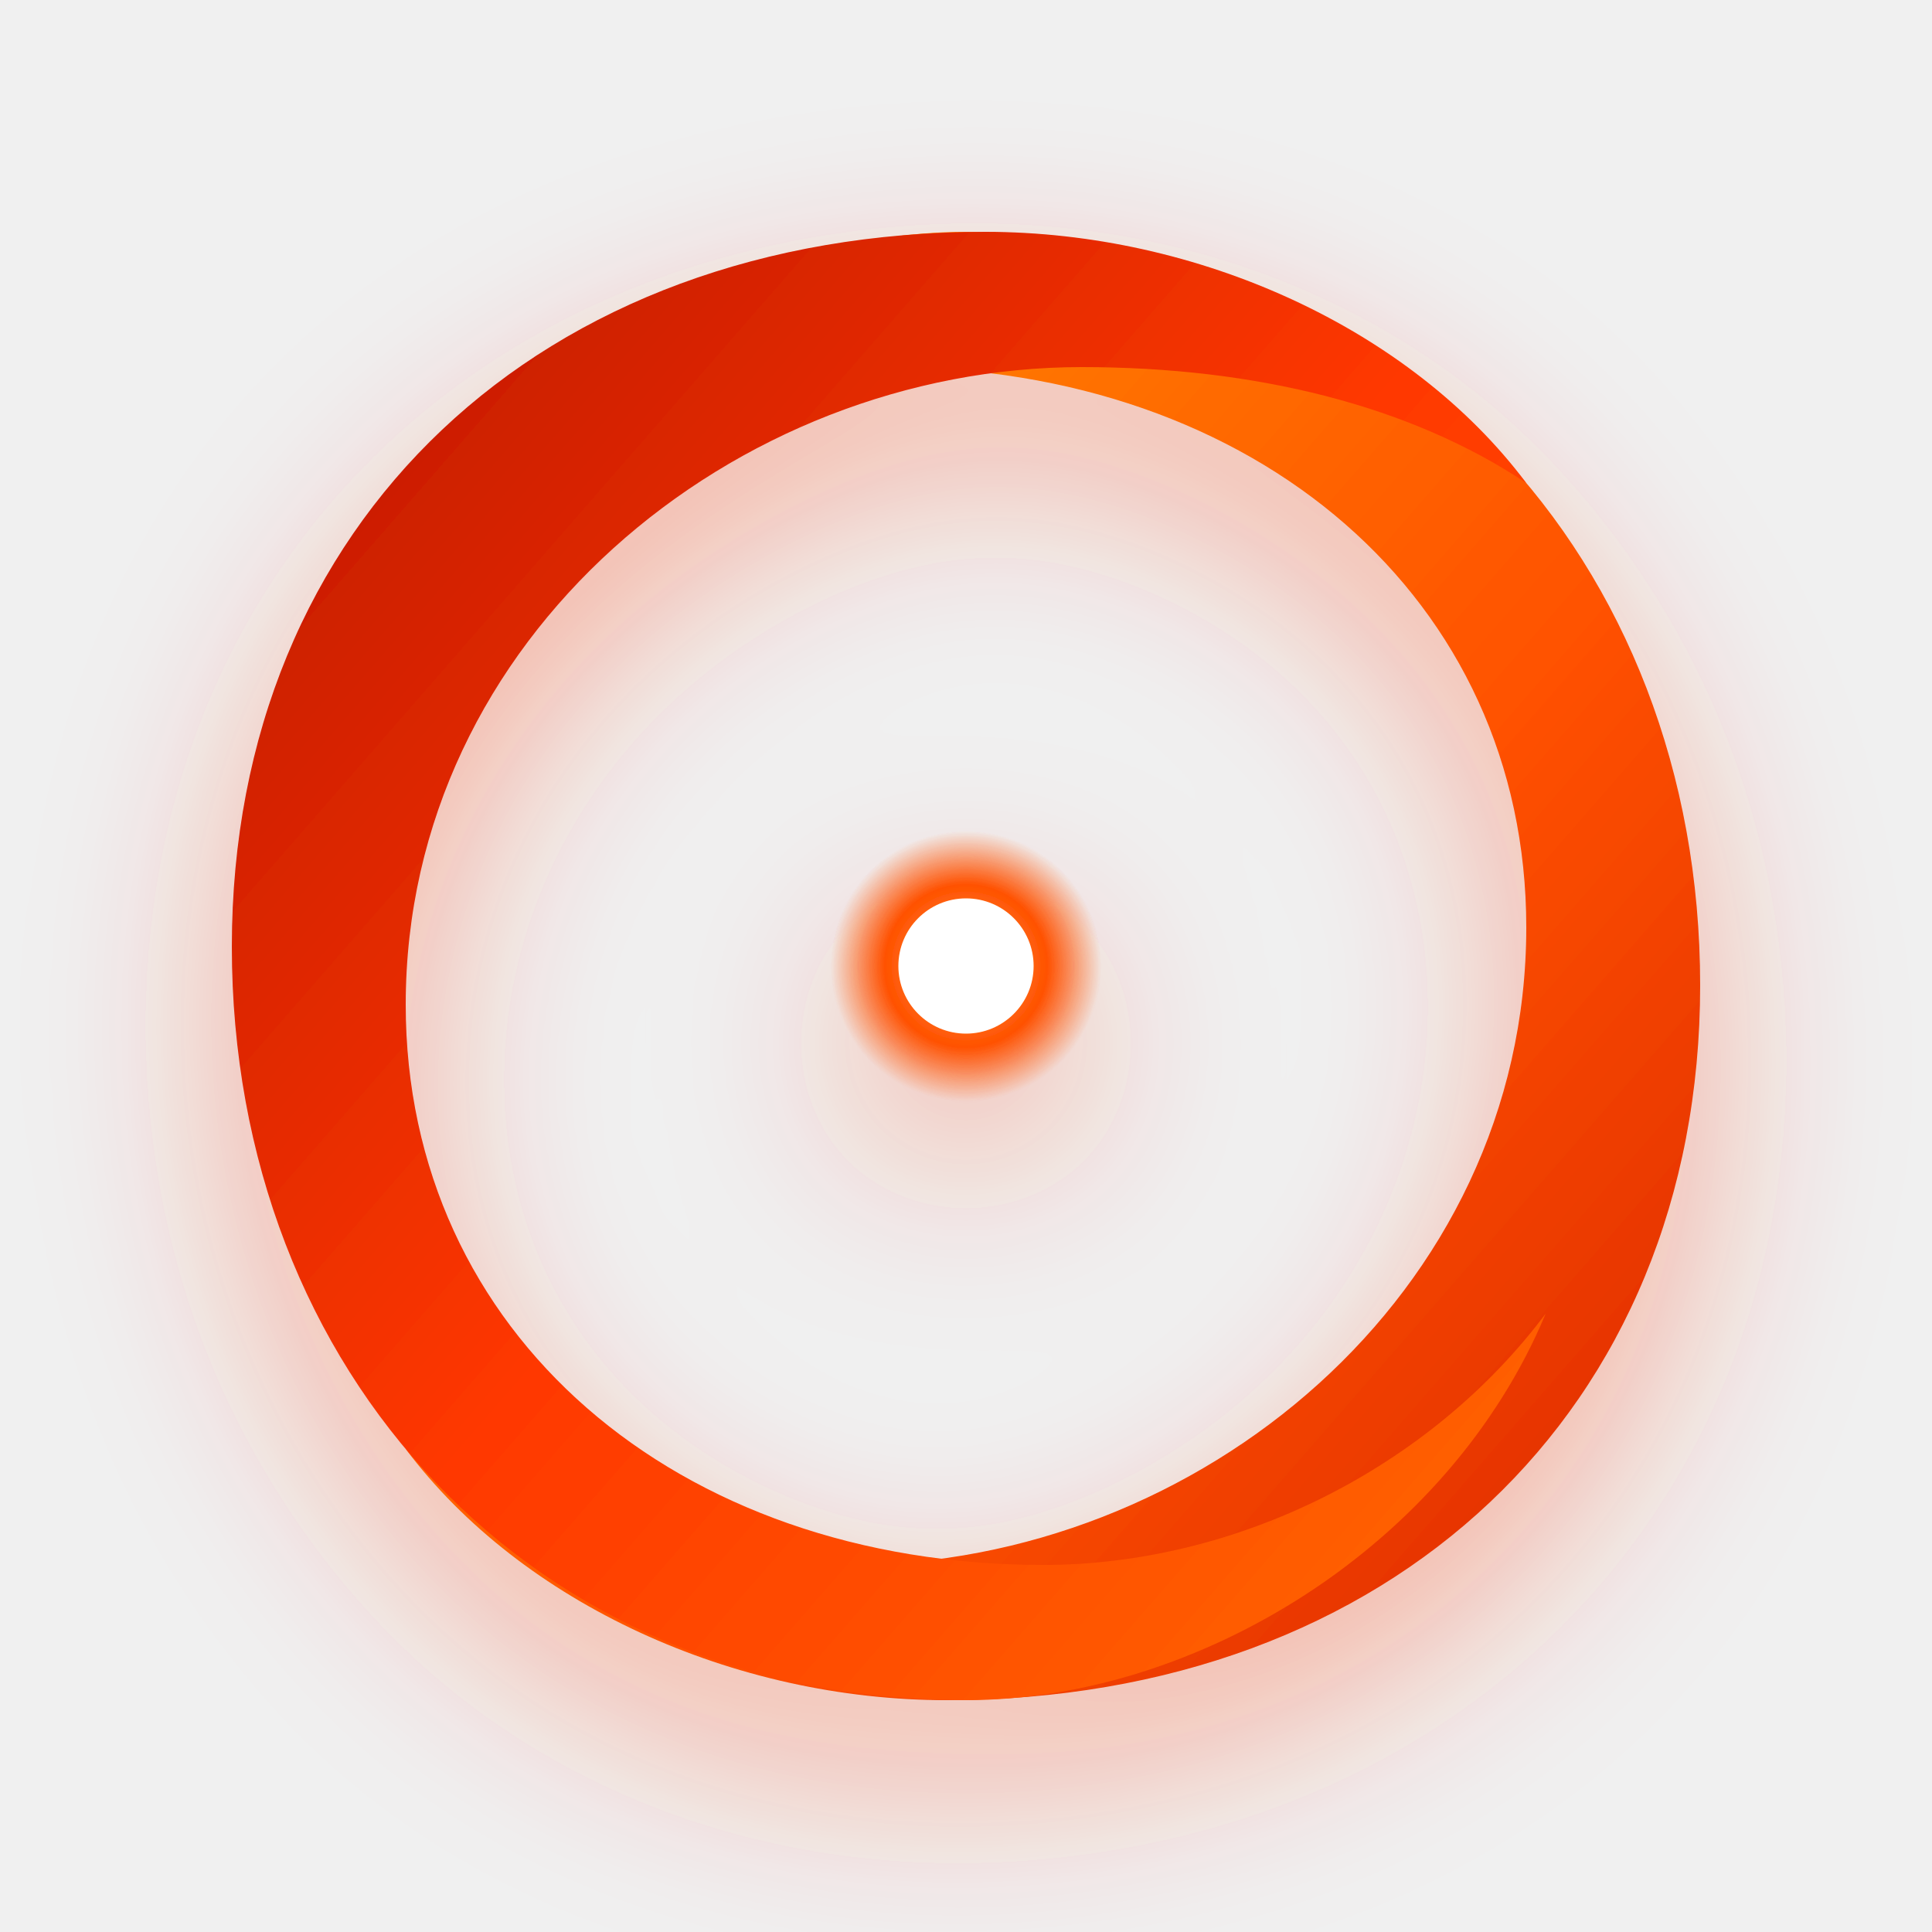
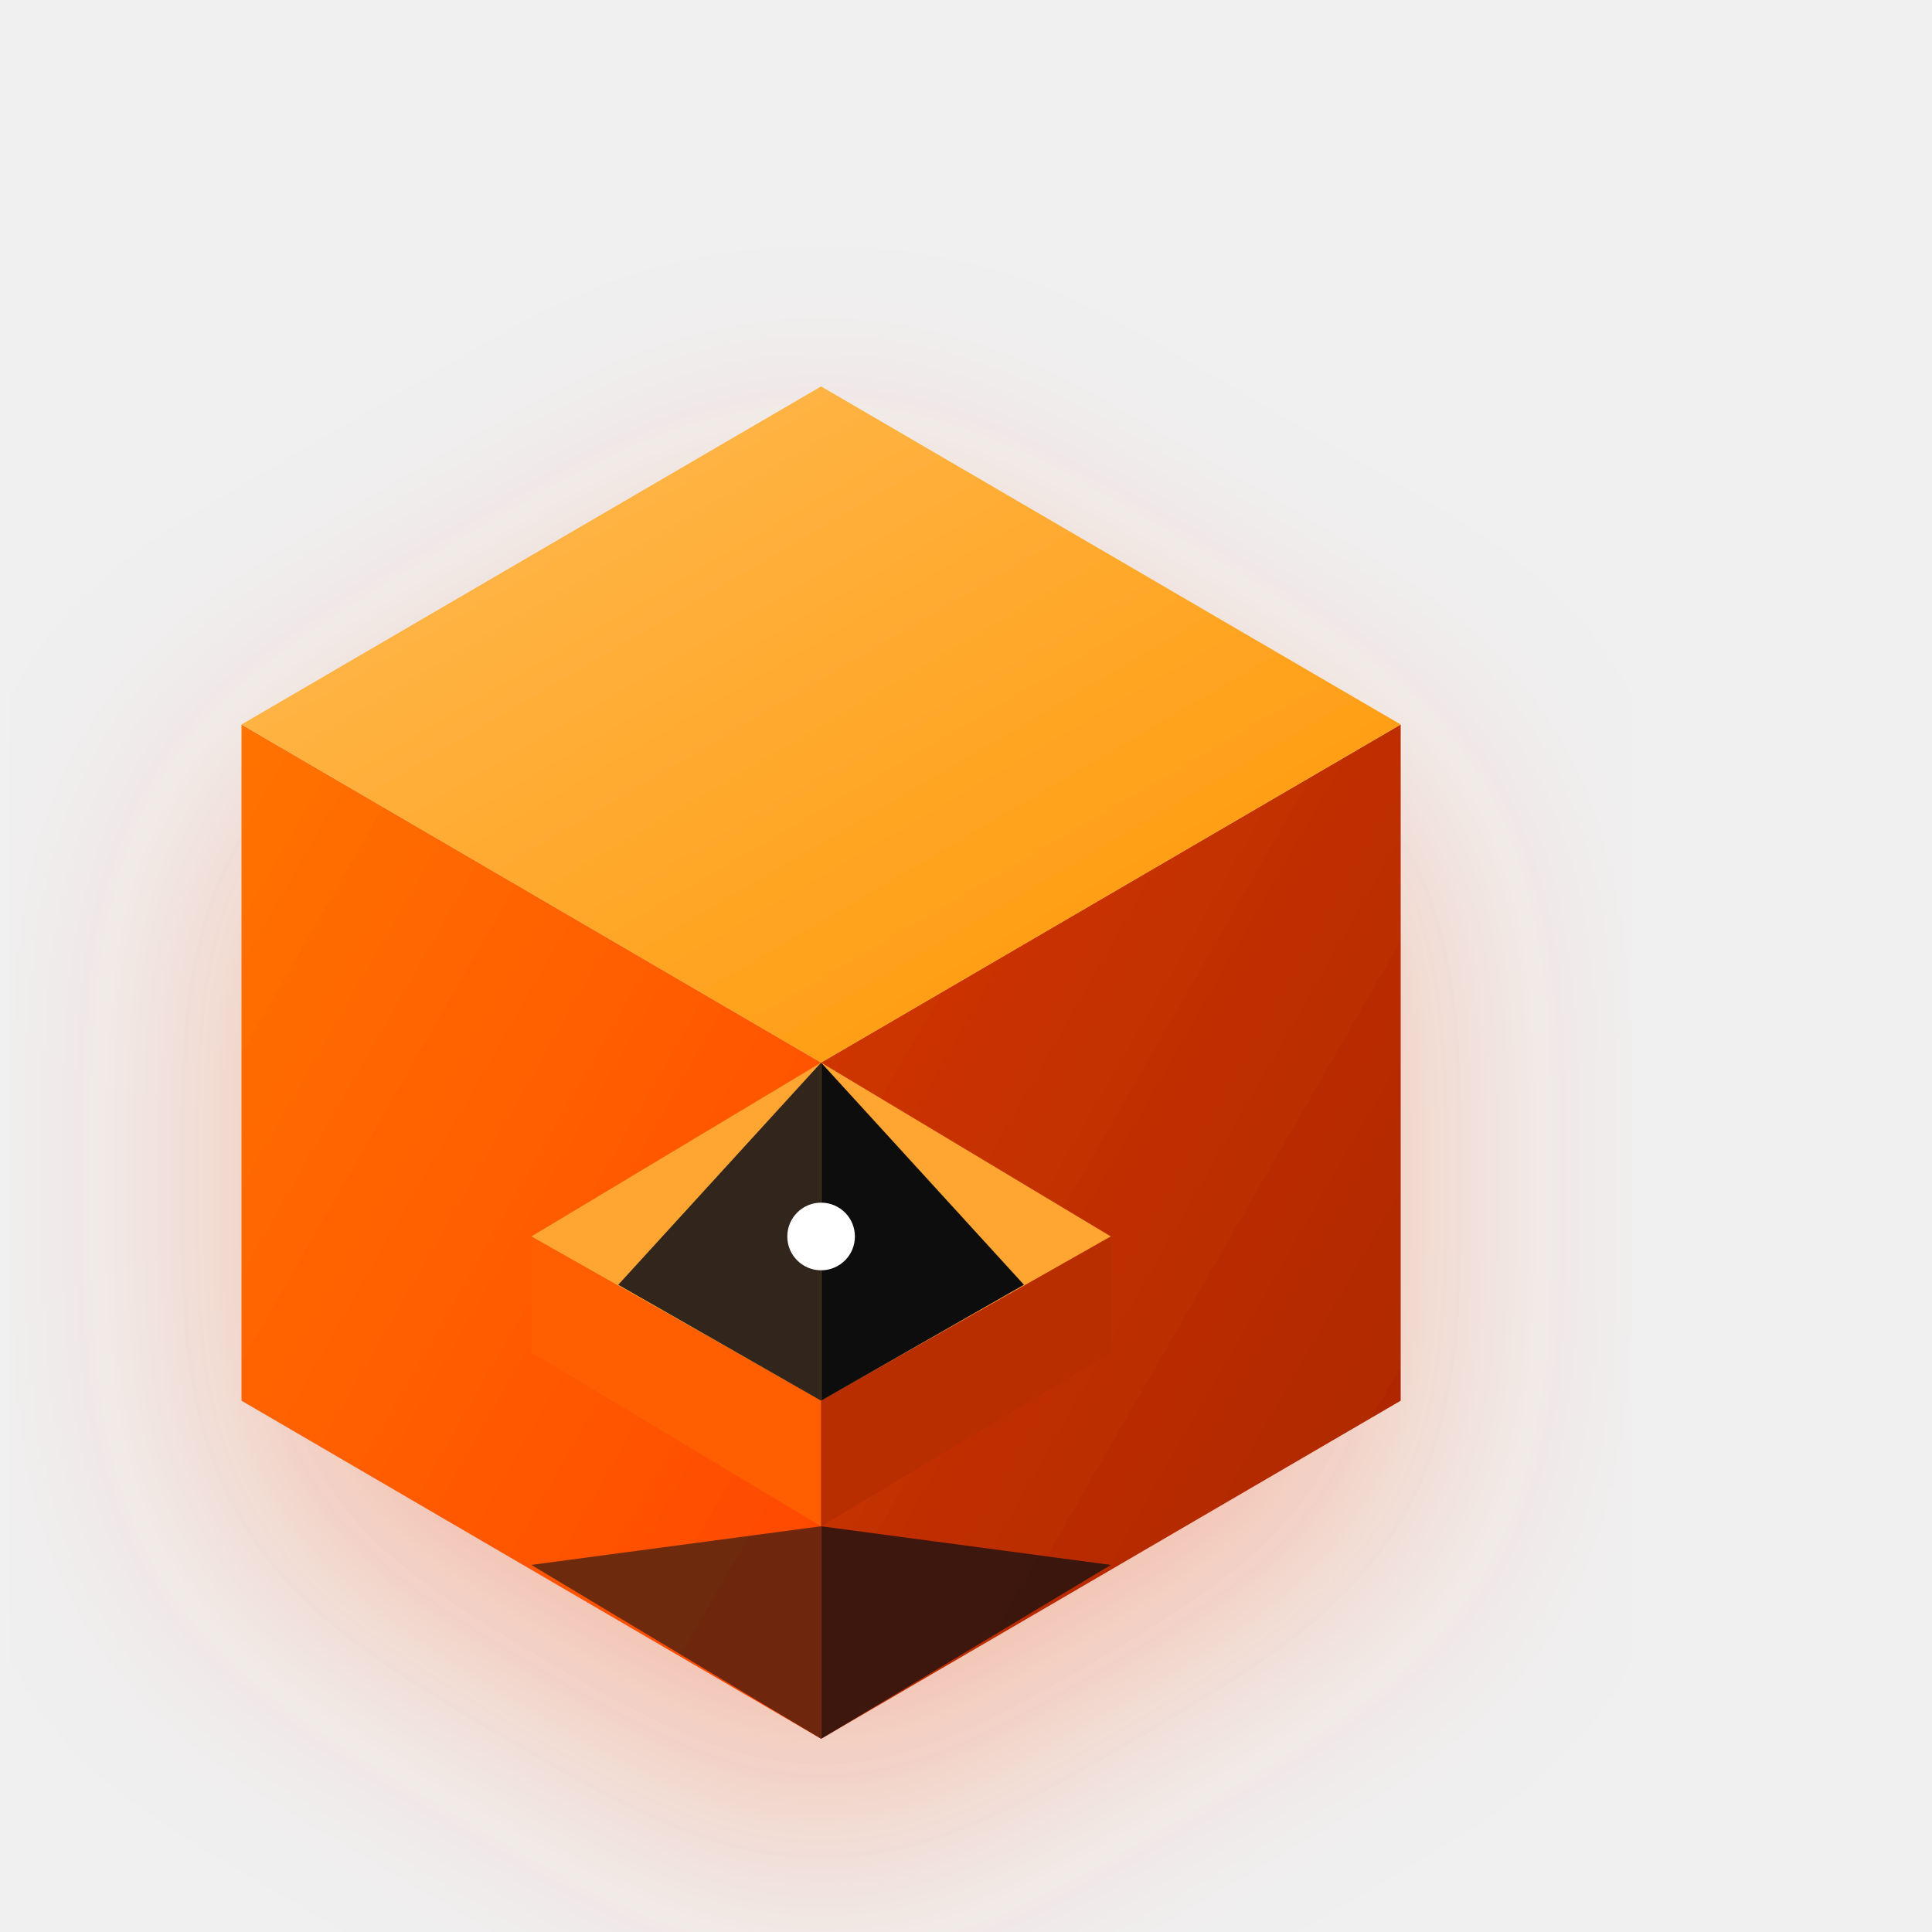
<svg xmlns="http://www.w3.org/2000/svg" viewBox="0 0 200 200" width="100%" height="100%">
  <defs>
-     <linearGradient id="orbitalGrad1" x1="0%" y1="0%" x2="100%" y2="100%">
-       <stop offset="0%" stop-color="#FF9500" />
-       <stop offset="60%" stop-color="#FF5100" />
-       <stop offset="100%" stop-color="#D92400" />
+     <linearGradient id="topFace" x1="0%" y1="0%" x2="100%" y2="100%">
+       <stop offset="0%" stop-color="#FFBD59" />
+       <stop offset="100%" stop-color="#FF9500" />
    </linearGradient>
-     <linearGradient id="orbitalGrad2" x1="100%" y1="100%" x2="0%" y2="0%">
-       <stop offset="0%" stop-color="#FF6A00" />
-       <stop offset="50%" stop-color="#FF3800" />
-       <stop offset="100%" stop-color="#B81400" />
+     <linearGradient id="leftFace" x1="0%" y1="0%" x2="100%" y2="100%">
+       <stop offset="0%" stop-color="#FF7300" />
+       <stop offset="100%" stop-color="#FF4500" />
    </linearGradient>
-     <radialGradient id="coreGlow" cx="50%" cy="50%" r="50%">
-       <stop offset="0%" stop-color="#FFA24C" />
-       <stop offset="60%" stop-color="#FF5100" />
-       <stop offset="100%" stop-color="#FF5100" stop-opacity="0" />
-     </radialGradient>
-     <filter id="zenithShadow" x="-20%" y="-20%" width="140%" height="140%">
-       <feDropShadow dx="0" dy="8" stdDeviation="10" flood-color="#FF3800" flood-opacity="0.35" />
+     <linearGradient id="rightFace" x1="0%" y1="0%" x2="100%" y2="100%">
+       <stop offset="0%" stop-color="#D63800" />
+       <stop offset="100%" stop-color="#A82500" />
+     </linearGradient>
+     <filter id="cubeDrop" x="-20%" y="-20%" width="140%" height="140%">
+       <feDropShadow dx="0" dy="12" stdDeviation="14" flood-color="#FF4500" flood-opacity="0.30" />
    </filter>
  </defs>
-   <g transform="translate(100, 100)" filter="url(#zenithShadow)">
-     <path d="M 0,-76              C 45,-76 76,-42 76,2              C 76,46 44,76 -2,76              C -24,76 -46,66 -58,50              C -46,58 -30,62 -12,62              C 24,62 58,34 58,-4              C 58,-38 30,-62 -8,-62              C -28,-62 -48,-52 -60,-36              C -50,-60 -24,-76 0,-76 Z" fill="url(#orbitalGrad1)" />
-     <path d="M 0,76              C -45,76 -76,42 -76,-2              C -76,-46 -44,-76 2,-76              C 24,-76 46,-66 58,-50              C 46,-58 30,-62 12,-62              C -24,-62 -58,-34 -58,4              C -58,38 -30,62 8,62              C 28,62 48,52 60,36              C 50,60 24,76 0,76 Z" fill="url(#orbitalGrad2)" />
-     <circle cx="0" cy="0" r="14" fill="url(#coreGlow)" />
-     <circle cx="0" cy="0" r="7" fill="#FFFFFF" />
+   <g transform="translate(100, 100)" filter="url(#cubeDrop)">
+     <polygon points="-75,-25 -15,10 -15,80 -75,45" fill="url(#leftFace)" />
+     <polygon points="-15,10 45,-25 45,45 -15,80" fill="url(#rightFace)" />
+     <polygon points="-15,-60 45,-25 -15,10 -75,-25" fill="url(#topFace)" />
+     <polygon points="-45,28 -15,45 15,28 -15,10" fill="#FFA533" />
+     <polygon points="-45,28 -15,45 -15,58 -45,40" fill="#FF5E00" />
+     <polygon points="-15,45 15,28 15,40 -15,58" fill="#B82E00" />
+     <polygon points="-15,10 -15,45 -36,33" fill="#0D1117" opacity="0.85" />
+     <polygon points="-15,10 6,33 -15,45" fill="#05080C" opacity="0.95" />
+     <polygon points="-15,58 -15,80 -45,62" fill="#0D1117" opacity="0.6" />
+     <polygon points="-15,58 15,62 -15,80" fill="#05080C" opacity="0.7" />
+     <circle cx="-15" cy="28" r="3.5" fill="#FFFFFF" />
  </g>
</svg>
